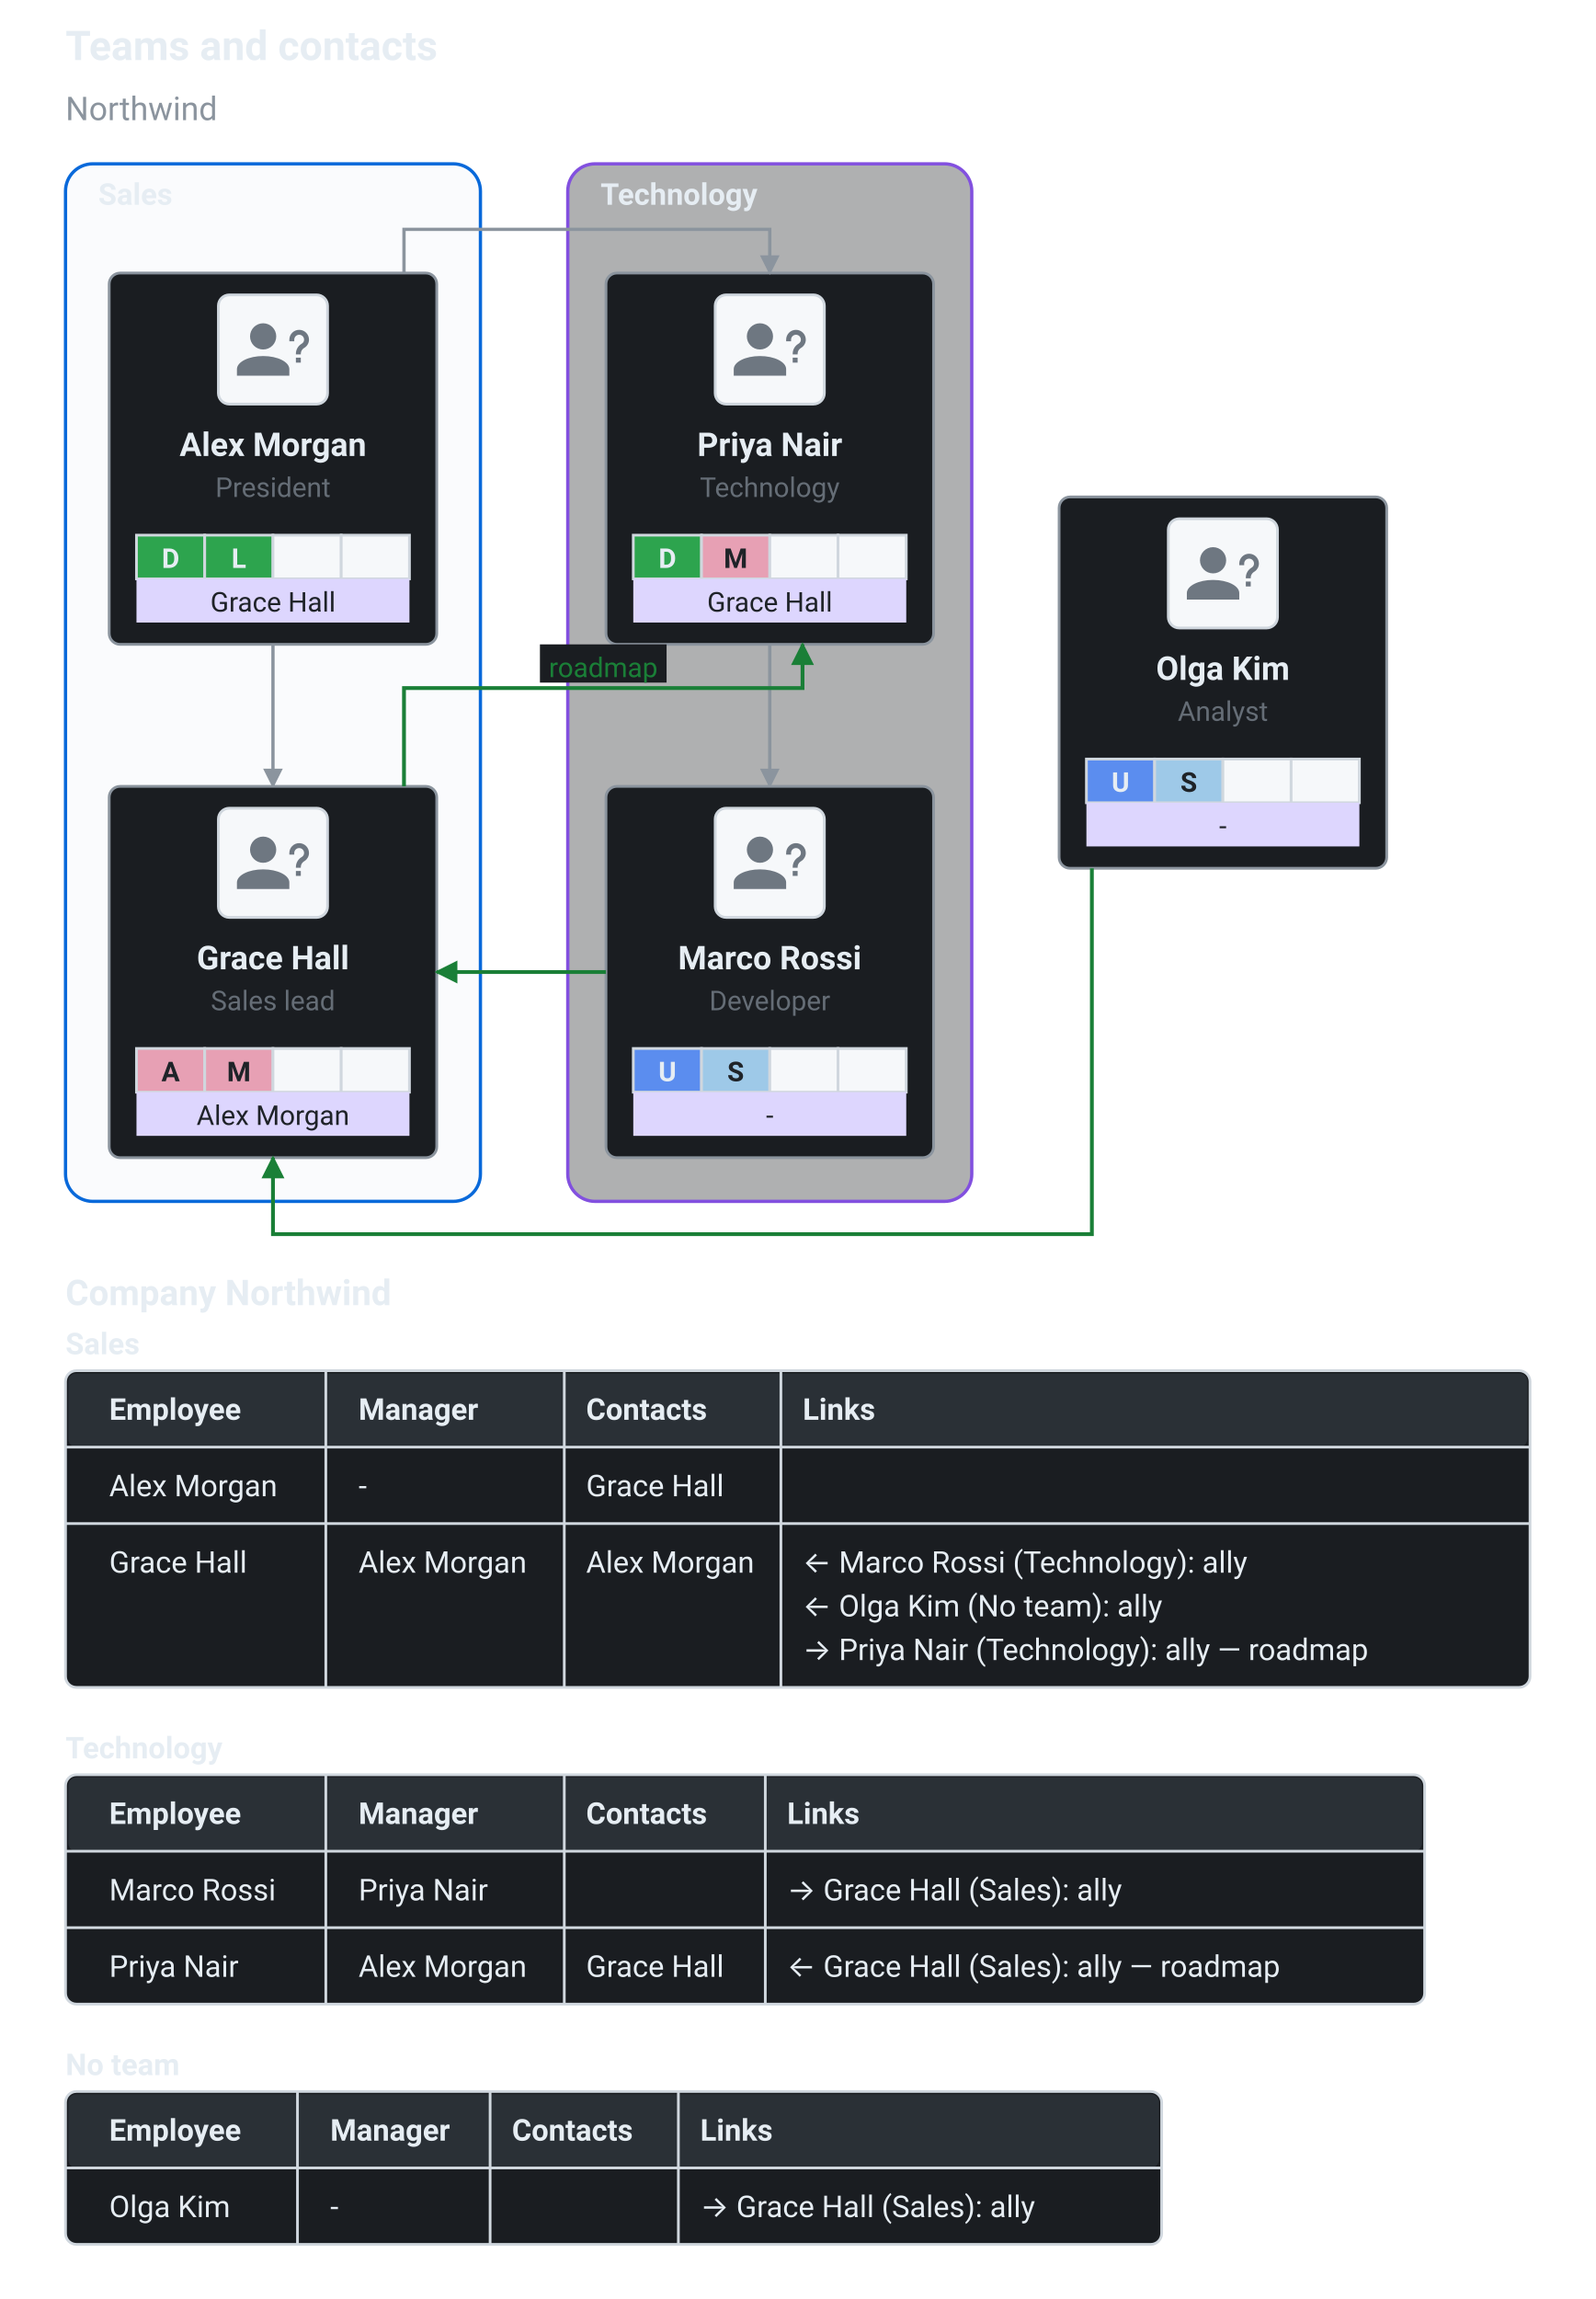
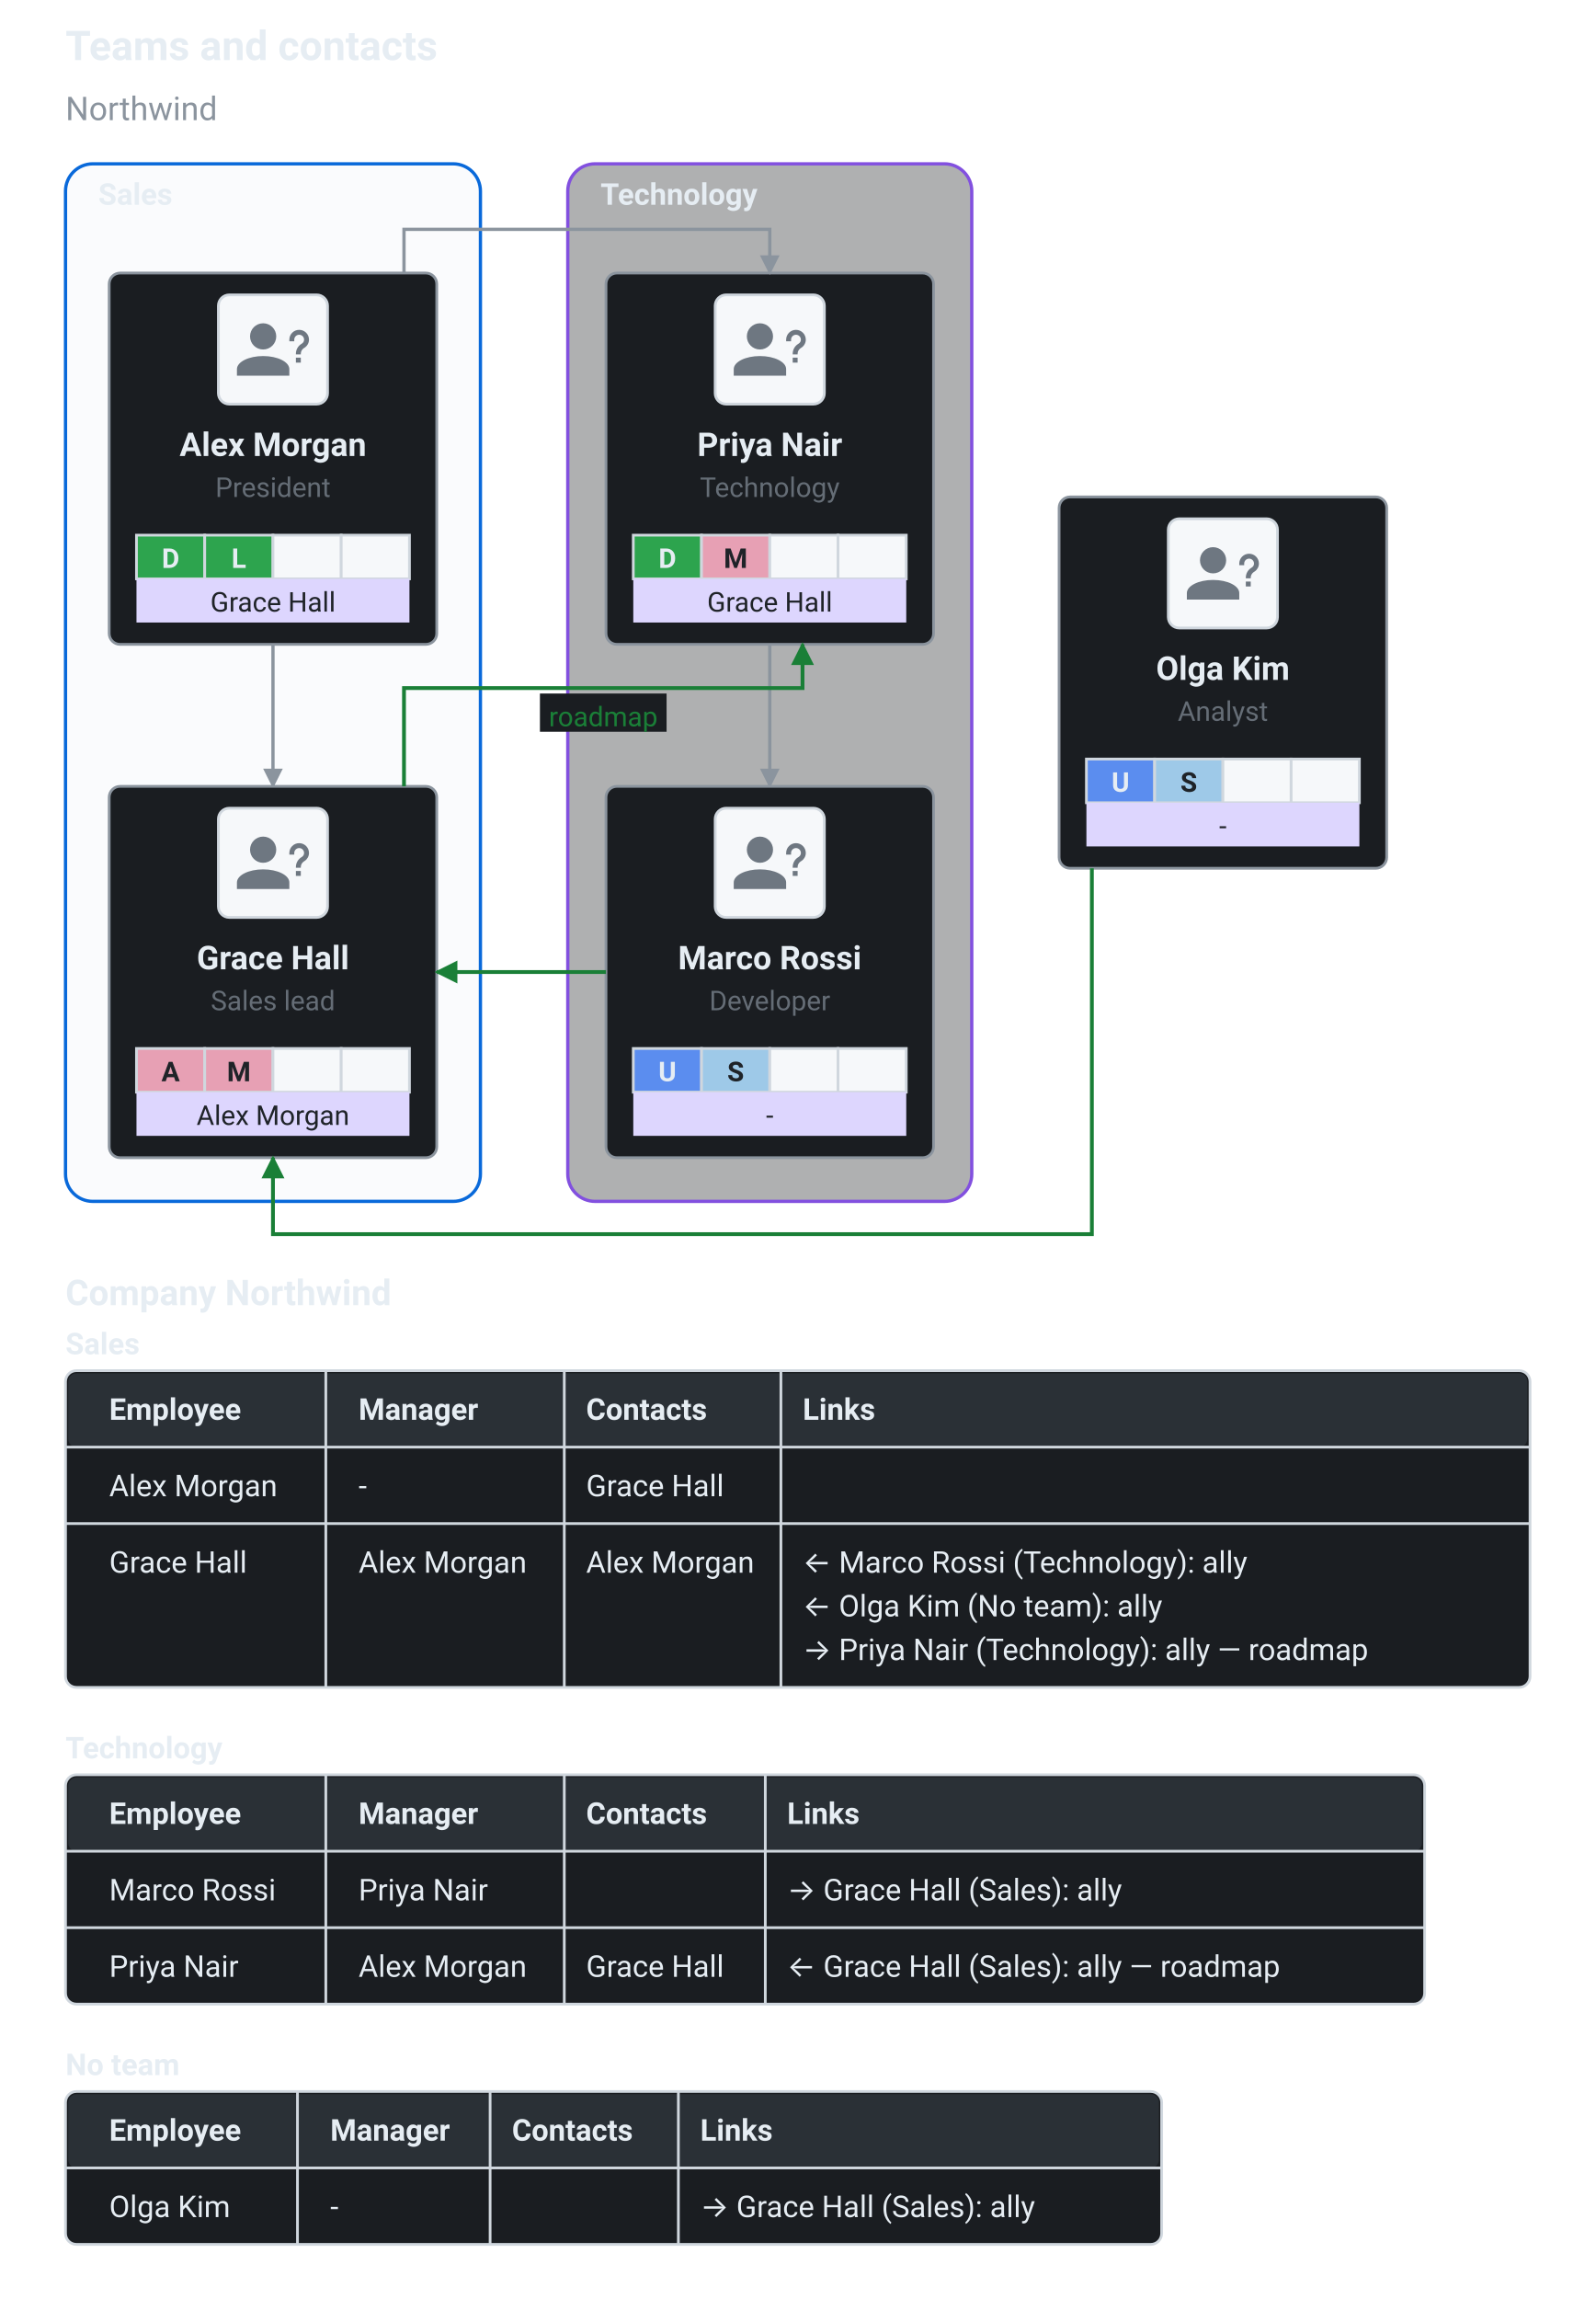
<svg xmlns="http://www.w3.org/2000/svg" viewBox="0 0 584.52 842" width="584.52" height="842" role="img" font-family="system-ui, -apple-system, &quot;Segoe UI&quot;, Roboto, sans-serif">
  <text x="24" y="22" fill="#e6edf3" font-size="15" text-anchor="start" font-weight="700">Teams and contacts</text>
  <text x="24" y="44" fill="#8b949e" font-size="12" text-anchor="start">Northwind</text>
  <text x="24" y="478" fill="#e6edf3" font-size="13" text-anchor="start" font-weight="700" data-comms-title="powermap">Company Northwind</text>
  <text x="24" y="496" fill="#e6edf3" font-size="11" text-anchor="start" font-weight="700" data-comms-team="powermap">Sales</text>
  <rect x="24" y="502" width="536.52" height="116" fill="#1a1d21" stroke="#d0d7de" stroke-width="1" rx="4" data-comms="powermap" />
  <rect x="25" y="503" width="534.52" height="27" fill="#2a3036" rx="3" data-comms-header="powermap" />
  <text x="40" y="520" fill="#e6edf3" font-size="11" text-anchor="start" font-weight="700">Employee</text>
  <text x="131.36" y="520" fill="#e6edf3" font-size="11" text-anchor="start" font-weight="700">Manager</text>
  <text x="214.72" y="520" fill="#e6edf3" font-size="11" text-anchor="start" font-weight="700">Contacts</text>
  <text x="294.08" y="520" fill="#e6edf3" font-size="11" text-anchor="start" font-weight="700">Links</text>
  <line x1="119.36" y1="502" x2="119.36" y2="618" stroke="#d0d7de" stroke-width="1" />
  <line x1="206.72" y1="502" x2="206.72" y2="618" stroke="#d0d7de" stroke-width="1" />
  <line x1="286.08" y1="502" x2="286.08" y2="618" stroke="#d0d7de" stroke-width="1" />
  <line x1="24" y1="530" x2="560.52" y2="530" stroke="#d0d7de" stroke-width="1" />
  <text x="40" y="548" fill="#e6edf3" font-size="11" text-anchor="start">Alex Morgan</text>
  <text x="131.36" y="548" fill="#e6edf3" font-size="11" text-anchor="start">-</text>
  <text x="214.72" y="548" fill="#e6edf3" font-size="11" text-anchor="start">Grace Hall</text>
  <line x1="24" y1="558" x2="560.52" y2="558" stroke="#d0d7de" stroke-width="1" />
  <text x="40" y="576" fill="#e6edf3" font-size="11" text-anchor="start">Grace Hall</text>
  <text x="131.36" y="576" fill="#e6edf3" font-size="11" text-anchor="start">Alex Morgan</text>
  <text x="214.72" y="576" fill="#e6edf3" font-size="11" text-anchor="start">Alex Morgan</text>
  <text x="294.08" y="576" fill="#e6edf3" font-size="11" text-anchor="start">← Marco Rossi (Technology): ally</text>
  <text x="294.08" y="592" fill="#e6edf3" font-size="11" text-anchor="start">← Olga Kim (No team): ally</text>
  <text x="294.08" y="608" fill="#e6edf3" font-size="11" text-anchor="start">→ Priya Nair (Technology): ally — roadmap</text>
  <text x="24" y="644" fill="#e6edf3" font-size="11" text-anchor="start" font-weight="700" data-comms-team="powermap">Technology</text>
  <rect x="24" y="650" width="497.91" height="84" fill="#1a1d21" stroke="#d0d7de" stroke-width="1" rx="4" data-comms="powermap" />
  <rect x="25" y="651" width="495.91" height="27" fill="#2a3036" rx="3" data-comms-header="powermap" />
  <text x="40" y="668" fill="#e6edf3" font-size="11" text-anchor="start" font-weight="700">Employee</text>
  <text x="131.36" y="668" fill="#e6edf3" font-size="11" text-anchor="start" font-weight="700">Manager</text>
  <text x="214.72" y="668" fill="#e6edf3" font-size="11" text-anchor="start" font-weight="700">Contacts</text>
  <text x="288.36" y="668" fill="#e6edf3" font-size="11" text-anchor="start" font-weight="700">Links</text>
  <line x1="119.36" y1="650" x2="119.36" y2="734" stroke="#d0d7de" stroke-width="1" />
  <line x1="206.72" y1="650" x2="206.72" y2="734" stroke="#d0d7de" stroke-width="1" />
  <line x1="280.36" y1="650" x2="280.36" y2="734" stroke="#d0d7de" stroke-width="1" />
  <line x1="24" y1="678" x2="521.91" y2="678" stroke="#d0d7de" stroke-width="1" />
  <text x="40" y="696" fill="#e6edf3" font-size="11" text-anchor="start">Marco Rossi</text>
  <text x="131.36" y="696" fill="#e6edf3" font-size="11" text-anchor="start">Priya Nair</text>
  <text x="288.36" y="696" fill="#e6edf3" font-size="11" text-anchor="start">→ Grace Hall (Sales): ally</text>
  <line x1="24" y1="706" x2="521.91" y2="706" stroke="#d0d7de" stroke-width="1" />
  <text x="40" y="724" fill="#e6edf3" font-size="11" text-anchor="start">Priya Nair</text>
  <text x="131.36" y="724" fill="#e6edf3" font-size="11" text-anchor="start">Alex Morgan</text>
  <text x="214.72" y="724" fill="#e6edf3" font-size="11" text-anchor="start">Grace Hall</text>
  <text x="288.36" y="724" fill="#e6edf3" font-size="11" text-anchor="start">← Grace Hall (Sales): ally — roadmap</text>
  <text x="24" y="760" fill="#e6edf3" font-size="11" text-anchor="start" font-weight="700" data-comms-team="powermap">No team</text>
  <rect x="24" y="766" width="401.56" height="56" fill="#1a1d21" stroke="#d0d7de" stroke-width="1" rx="4" data-comms="powermap" />
  <rect x="25" y="767" width="399.56" height="27" fill="#2a3036" rx="3" data-comms-header="powermap" />
  <text x="40" y="784" fill="#e6edf3" font-size="11" text-anchor="start" font-weight="700">Employee</text>
  <text x="120.98" y="784" fill="#e6edf3" font-size="11" text-anchor="start" font-weight="700">Manager</text>
  <text x="187.55" y="784" fill="#e6edf3" font-size="11" text-anchor="start" font-weight="700">Contacts</text>
  <text x="256.52" y="784" fill="#e6edf3" font-size="11" text-anchor="start" font-weight="700">Links</text>
  <line x1="108.98" y1="766" x2="108.98" y2="822" stroke="#d0d7de" stroke-width="1" />
  <line x1="179.55" y1="766" x2="179.55" y2="822" stroke="#d0d7de" stroke-width="1" />
  <line x1="248.52" y1="766" x2="248.52" y2="822" stroke="#d0d7de" stroke-width="1" />
  <line x1="24" y1="794" x2="425.56" y2="794" stroke="#d0d7de" stroke-width="1" />
  <text x="40" y="812" fill="#e6edf3" font-size="11" text-anchor="start">Olga Kim</text>
  <text x="120.98" y="812" fill="#e6edf3" font-size="11" text-anchor="start">-</text>
  <text x="256.52" y="812" fill="#e6edf3" font-size="11" text-anchor="start">→ Grace Hall (Sales): ally</text>
  <defs>
    <marker id="ext-pm-report" viewBox="0 0 10 10" refX="9" refY="5" markerWidth="6" markerHeight="6" orient="auto-start-reverse">
      <path d="M 0 0 L 10 5 L 0 10 z" fill="#8b949e" />
    </marker>
  </defs>
  <rect x="24" y="60" width="152" height="380" rx="10" ry="10" fill="#f6f8fa" fill-opacity="0.55" stroke="#0969da" stroke-width="1.2" data-team="powermap" data-team-id="sales" />
  <text x="36" y="75" fill="#e6edf3" font-size="11" text-anchor="start" font-weight="600" data-team-label="1">Sales</text>
  <rect x="208" y="60" width="148" height="380" rx="10" ry="10" fill="#1a1d21" fill-opacity="0.35" stroke="#8250df" stroke-width="1.2" data-team="powermap" data-team-id="tech" />
  <text x="220" y="75" fill="#e6edf3" font-size="11" text-anchor="start" font-weight="600" data-team-label="1">Technology</text>
  <path d="M 100 236 L 100 262 L 100 262 L 100 288" fill="none" stroke="#8b949e" stroke-width="1.2" marker-end="url(#ext-pm-report)" />
  <path d="M 282 236 L 282 262 L 282 262 L 282 288" fill="none" stroke="#8b949e" stroke-width="1.2" marker-end="url(#ext-pm-report)" />
  <rect x="40" y="100" width="120" height="136" fill="#1a1d21" stroke="#8b949e" stroke-width="1" rx="4" />
  <rect x="80" y="108" width="40" height="40" fill="#f6f8fa" stroke="#d0d7de" stroke-width="1" rx="4" />
  <g data-avatar="?" transform="translate(85.6 113.6) scale(1.2)">
    <path d="M13 8a4 4 0 0 1-4 4a4 4 0 0 1-4-4a4 4 0 0 1 4-4a4 4 0 0 1 4 4m4 10v2H1v-2c0-2.21 3.58-4 8-4s8 1.79 8 4m3.5-3.5V16H19v-1.5zm-2-5H17V9a3 3 0 0 1 3-3a3 3 0 0 1 3 3c0 .97-.5 1.88-1.29 2.41l-.3.19c-.57.4-.91 1.01-.91 1.7v.2H19v-.2c0-1.19.6-2.3 1.59-2.95l.29-.19c.39-.26.62-.69.62-1.16A1.5 1.5 0 0 0 20 7.5A1.5 1.5 0 0 0 18.5 9z" fill="#6e7781" />
  </g>
  <text x="100" y="167" fill="#e6edf3" font-size="12" text-anchor="middle" font-weight="700">Alex Morgan</text>
  <text x="100" y="182" fill="#656d76" font-size="10" text-anchor="middle">President</text>
  <rect x="50" y="196" width="25" height="16" fill="#2da44e" stroke="#d0d7de" />
  <text x="62.5" y="208" fill="#e6edf3" font-size="10" text-anchor="middle" font-weight="700">D</text>
  <rect x="75" y="196" width="25" height="16" fill="#2da44e" stroke="#d0d7de" />
  <text x="87.5" y="208" fill="#e6edf3" font-size="10" text-anchor="middle" font-weight="700">L</text>
  <rect x="100" y="196" width="25" height="16" fill="#f6f8fa" stroke="#d0d7de" />
  <rect x="125" y="196" width="25" height="16" fill="#f6f8fa" stroke="#d0d7de" />
  <rect x="50" y="212" width="100" height="16" fill="#ddd6fe" />
  <text x="100" y="224" fill="#1f2328" font-size="10" text-anchor="middle">Grace Hall</text>
  <rect x="40" y="288" width="120" height="136" fill="#1a1d21" stroke="#8b949e" stroke-width="1" rx="4" />
  <rect x="80" y="296" width="40" height="40" fill="#f6f8fa" stroke="#d0d7de" stroke-width="1" rx="4" />
  <g data-avatar="?" transform="translate(85.6 301.6) scale(1.2)">
    <path d="M13 8a4 4 0 0 1-4 4a4 4 0 0 1-4-4a4 4 0 0 1 4-4a4 4 0 0 1 4 4m4 10v2H1v-2c0-2.21 3.58-4 8-4s8 1.79 8 4m3.5-3.5V16H19v-1.5zm-2-5H17V9a3 3 0 0 1 3-3a3 3 0 0 1 3 3c0 .97-.5 1.88-1.29 2.41l-.3.19c-.57.4-.91 1.01-.91 1.7v.2H19v-.2c0-1.19.6-2.3 1.59-2.95l.29-.19c.39-.26.62-.69.62-1.16A1.5 1.5 0 0 0 20 7.5A1.5 1.5 0 0 0 18.5 9z" fill="#6e7781" />
  </g>
  <text x="100" y="355" fill="#e6edf3" font-size="12" text-anchor="middle" font-weight="700">Grace Hall</text>
  <text x="100" y="370" fill="#656d76" font-size="10" text-anchor="middle">Sales lead</text>
  <rect x="50" y="384" width="25" height="16" fill="#e7a0b4" stroke="#d0d7de" />
  <text x="62.5" y="396" fill="#1f2328" font-size="10" text-anchor="middle" font-weight="700">A</text>
  <rect x="75" y="384" width="25" height="16" fill="#e7a0b4" stroke="#d0d7de" />
  <text x="87.5" y="396" fill="#1f2328" font-size="10" text-anchor="middle" font-weight="700">M</text>
  <rect x="100" y="384" width="25" height="16" fill="#f6f8fa" stroke="#d0d7de" />
  <rect x="125" y="384" width="25" height="16" fill="#f6f8fa" stroke="#d0d7de" />
  <rect x="50" y="400" width="100" height="16" fill="#ddd6fe" />
  <text x="100" y="412" fill="#1f2328" font-size="10" text-anchor="middle">Alex Morgan</text>
  <rect x="222" y="100" width="120" height="136" fill="#1a1d21" stroke="#8b949e" stroke-width="1" rx="4" />
  <rect x="262" y="108" width="40" height="40" fill="#f6f8fa" stroke="#d0d7de" stroke-width="1" rx="4" />
  <g data-avatar="?" transform="translate(267.6 113.6) scale(1.2)">
    <path d="M13 8a4 4 0 0 1-4 4a4 4 0 0 1-4-4a4 4 0 0 1 4-4a4 4 0 0 1 4 4m4 10v2H1v-2c0-2.21 3.58-4 8-4s8 1.79 8 4m3.5-3.5V16H19v-1.5zm-2-5H17V9a3 3 0 0 1 3-3a3 3 0 0 1 3 3c0 .97-.5 1.88-1.29 2.41l-.3.19c-.57.4-.91 1.01-.91 1.7v.2H19v-.2c0-1.19.6-2.3 1.59-2.95l.29-.19c.39-.26.62-.69.62-1.16A1.5 1.5 0 0 0 20 7.5A1.5 1.5 0 0 0 18.5 9z" fill="#6e7781" />
  </g>
  <text x="282" y="167" fill="#e6edf3" font-size="12" text-anchor="middle" font-weight="700">Priya Nair</text>
  <text x="282" y="182" fill="#656d76" font-size="10" text-anchor="middle">Technology</text>
  <rect x="232" y="196" width="25" height="16" fill="#2da44e" stroke="#d0d7de" />
  <text x="244.5" y="208" fill="#e6edf3" font-size="10" text-anchor="middle" font-weight="700">D</text>
  <rect x="257" y="196" width="25" height="16" fill="#e7a0b4" stroke="#d0d7de" />
  <text x="269.5" y="208" fill="#1f2328" font-size="10" text-anchor="middle" font-weight="700">M</text>
  <rect x="282" y="196" width="25" height="16" fill="#f6f8fa" stroke="#d0d7de" />
  <rect x="307" y="196" width="25" height="16" fill="#f6f8fa" stroke="#d0d7de" />
  <rect x="232" y="212" width="100" height="16" fill="#ddd6fe" />
  <text x="282" y="224" fill="#1f2328" font-size="10" text-anchor="middle">Grace Hall</text>
  <rect x="222" y="288" width="120" height="136" fill="#1a1d21" stroke="#8b949e" stroke-width="1" rx="4" />
  <rect x="262" y="296" width="40" height="40" fill="#f6f8fa" stroke="#d0d7de" stroke-width="1" rx="4" />
  <g data-avatar="?" transform="translate(267.6 301.6) scale(1.2)">
    <path d="M13 8a4 4 0 0 1-4 4a4 4 0 0 1-4-4a4 4 0 0 1 4-4a4 4 0 0 1 4 4m4 10v2H1v-2c0-2.21 3.58-4 8-4s8 1.79 8 4m3.5-3.5V16H19v-1.5zm-2-5H17V9a3 3 0 0 1 3-3a3 3 0 0 1 3 3c0 .97-.5 1.88-1.29 2.41l-.3.19c-.57.4-.91 1.01-.91 1.7v.2H19v-.2c0-1.19.6-2.3 1.59-2.95l.29-.19c.39-.26.62-.69.62-1.16A1.5 1.5 0 0 0 20 7.5A1.5 1.5 0 0 0 18.5 9z" fill="#6e7781" />
  </g>
  <text x="282" y="355" fill="#e6edf3" font-size="12" text-anchor="middle" font-weight="700">Marco Rossi</text>
  <text x="282" y="370" fill="#656d76" font-size="10" text-anchor="middle">Developer</text>
  <rect x="232" y="384" width="25" height="16" fill="#5b8def" stroke="#d0d7de" />
  <text x="244.5" y="396" fill="#e6edf3" font-size="10" text-anchor="middle" font-weight="700">U</text>
  <rect x="257" y="384" width="25" height="16" fill="#9ec9e8" stroke="#d0d7de" />
  <text x="269.5" y="396" fill="#1f2328" font-size="10" text-anchor="middle" font-weight="700">S</text>
  <rect x="282" y="384" width="25" height="16" fill="#f6f8fa" stroke="#d0d7de" />
  <rect x="307" y="384" width="25" height="16" fill="#f6f8fa" stroke="#d0d7de" />
  <rect x="232" y="400" width="100" height="16" fill="#ddd6fe" />
  <text x="282" y="412" fill="#1f2328" font-size="10" text-anchor="middle">-</text>
  <rect x="388" y="182" width="120" height="136" fill="#1a1d21" stroke="#8b949e" stroke-width="1" rx="4" />
  <rect x="428" y="190" width="40" height="40" fill="#f6f8fa" stroke="#d0d7de" stroke-width="1" rx="4" />
  <g data-avatar="?" transform="translate(433.6 195.6) scale(1.2)">
    <path d="M13 8a4 4 0 0 1-4 4a4 4 0 0 1-4-4a4 4 0 0 1 4-4a4 4 0 0 1 4 4m4 10v2H1v-2c0-2.21 3.58-4 8-4s8 1.79 8 4m3.5-3.5V16H19v-1.5zm-2-5H17V9a3 3 0 0 1 3-3a3 3 0 0 1 3 3c0 .97-.5 1.88-1.29 2.41l-.3.19c-.57.4-.91 1.01-.91 1.7v.2H19v-.2c0-1.19.6-2.3 1.59-2.95l.29-.19c.39-.26.62-.69.62-1.16A1.5 1.5 0 0 0 20 7.5A1.5 1.5 0 0 0 18.5 9z" fill="#6e7781" />
  </g>
  <text x="448" y="249" fill="#e6edf3" font-size="12" text-anchor="middle" font-weight="700">Olga Kim</text>
  <text x="448" y="264" fill="#656d76" font-size="10" text-anchor="middle">Analyst</text>
  <rect x="398" y="278" width="25" height="16" fill="#5b8def" stroke="#d0d7de" />
  <text x="410.5" y="290" fill="#e6edf3" font-size="10" text-anchor="middle" font-weight="700">U</text>
  <rect x="423" y="278" width="25" height="16" fill="#9ec9e8" stroke="#d0d7de" />
  <text x="435.5" y="290" fill="#1f2328" font-size="10" text-anchor="middle" font-weight="700">S</text>
  <rect x="448" y="278" width="25" height="16" fill="#f6f8fa" stroke="#d0d7de" />
  <rect x="473" y="278" width="25" height="16" fill="#f6f8fa" stroke="#d0d7de" />
  <rect x="398" y="294" width="100" height="16" fill="#ddd6fe" />
  <text x="448" y="306" fill="#1f2328" font-size="10" text-anchor="middle">-</text>
  <defs>
    <marker id="ext-pm-link-0" viewBox="0 0 10 10" refX="9" refY="5" markerWidth="6" markerHeight="6" orient="auto-start-reverse">
      <path d="M 0 0 L 10 5 L 0 10 z" fill="#8b949e" />
    </marker>
  </defs>
  <path d="M 148 100 L 148 84 L 282 84 L 282 100" fill="none" stroke="#8b949e" stroke-width="1.2" marker-end="url(#ext-pm-link-0)" />
  <defs>
    <marker id="ext-pm-link-1" viewBox="0 0 10 10" refX="9" refY="5" markerWidth="6" markerHeight="6" orient="auto-start-reverse">
      <path d="M 0 0 L 10 5 L 0 10 z" fill="#1a7f37" />
    </marker>
  </defs>
  <path d="M 148 288 L 148 252 L 294 252 L 294 236" fill="none" stroke="#1a7f37" stroke-width="1.4" marker-end="url(#ext-pm-link-1)" />
  <defs>
    <marker id="ext-pm-link-2" viewBox="0 0 10 10" refX="9" refY="5" markerWidth="6" markerHeight="6" orient="auto-start-reverse">
      <path d="M 0 0 L 10 5 L 0 10 z" fill="#1a7f37" />
    </marker>
  </defs>
  <path d="M 400 318 L 400 452 L 100 452 L 100 424" fill="none" stroke="#1a7f37" stroke-width="1.4" marker-end="url(#ext-pm-link-2)" />
  <defs>
    <marker id="ext-pm-link-3" viewBox="0 0 10 10" refX="9" refY="5" markerWidth="6" markerHeight="6" orient="auto-start-reverse">
      <path d="M 0 0 L 10 5 L 0 10 z" fill="#1a7f37" />
    </marker>
  </defs>
  <path d="M 222 356 L 160 356" fill="none" stroke="#1a7f37" stroke-width="1.4" marker-end="url(#ext-pm-link-3)" />
-   <rect x="197.8" y="236" width="46.4" height="14" fill="#1a1d21" stroke="none" data-label-plate="1" />
-   <text x="221" y="248" fill="#1a7f37" font-size="10" text-anchor="middle" data-edge-label="1">roadmap</text>
+   <rect x="197.8" y="254" width="46.4" height="14" fill="#1a1d21" stroke="none" data-label-plate="1" />
+   <text x="221" y="266" fill="#1a7f37" font-size="10" text-anchor="middle" data-edge-label="1">roadmap</text>
</svg>
